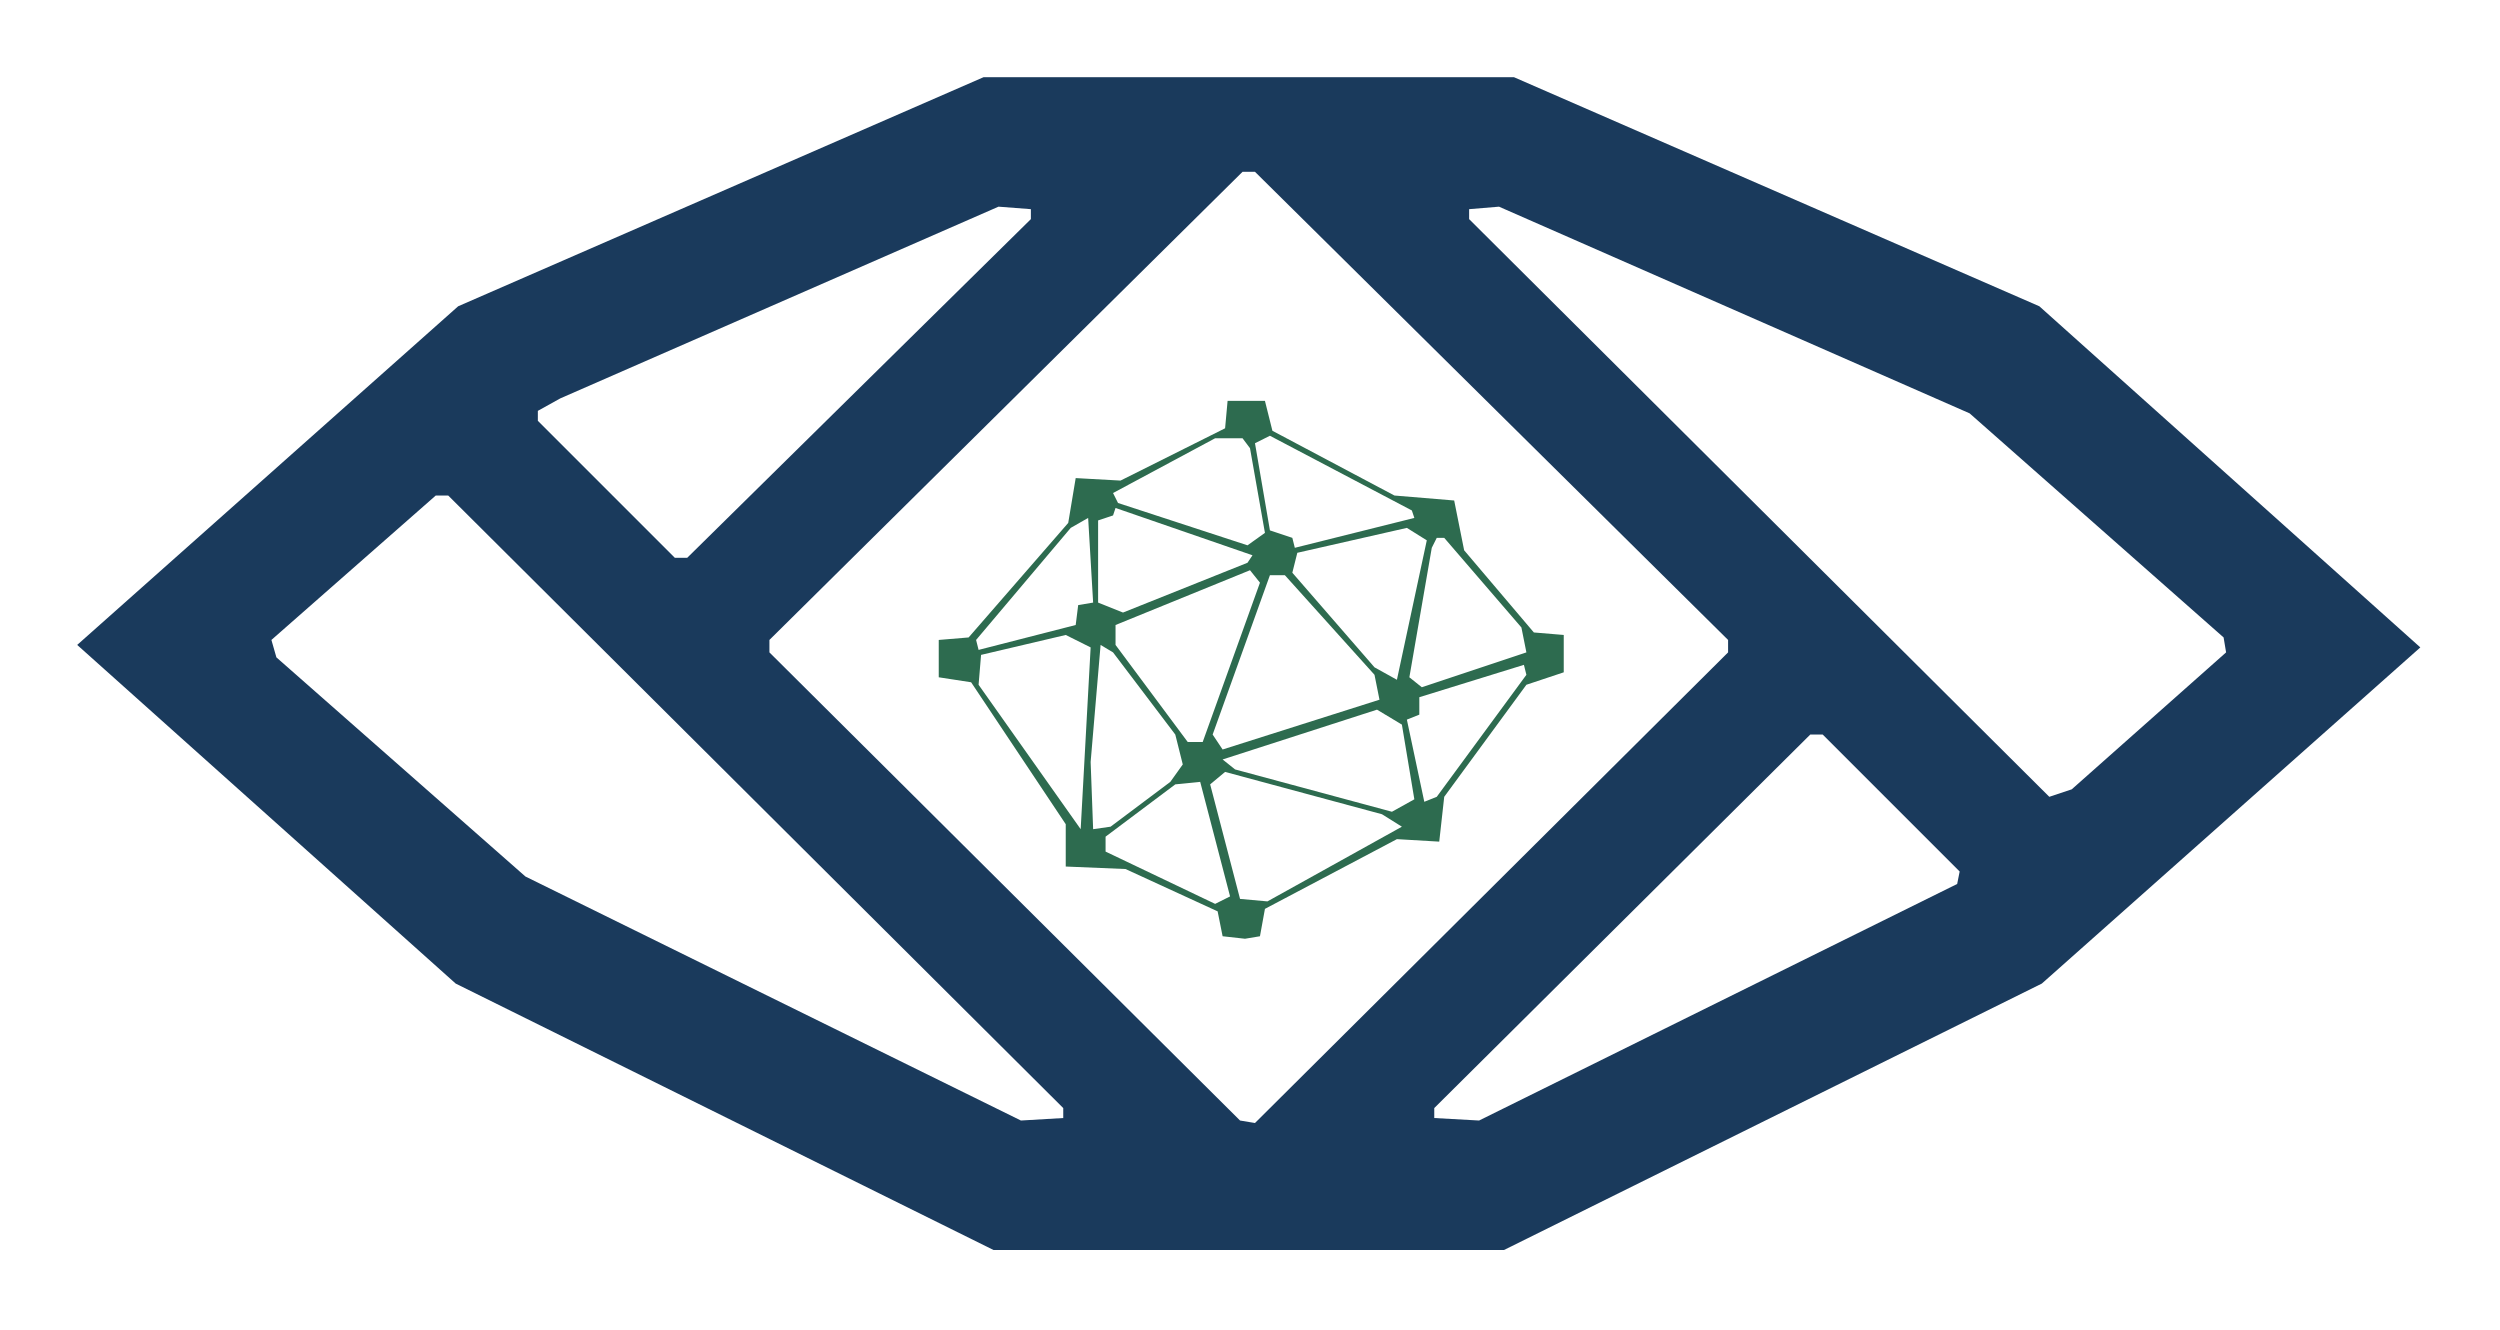
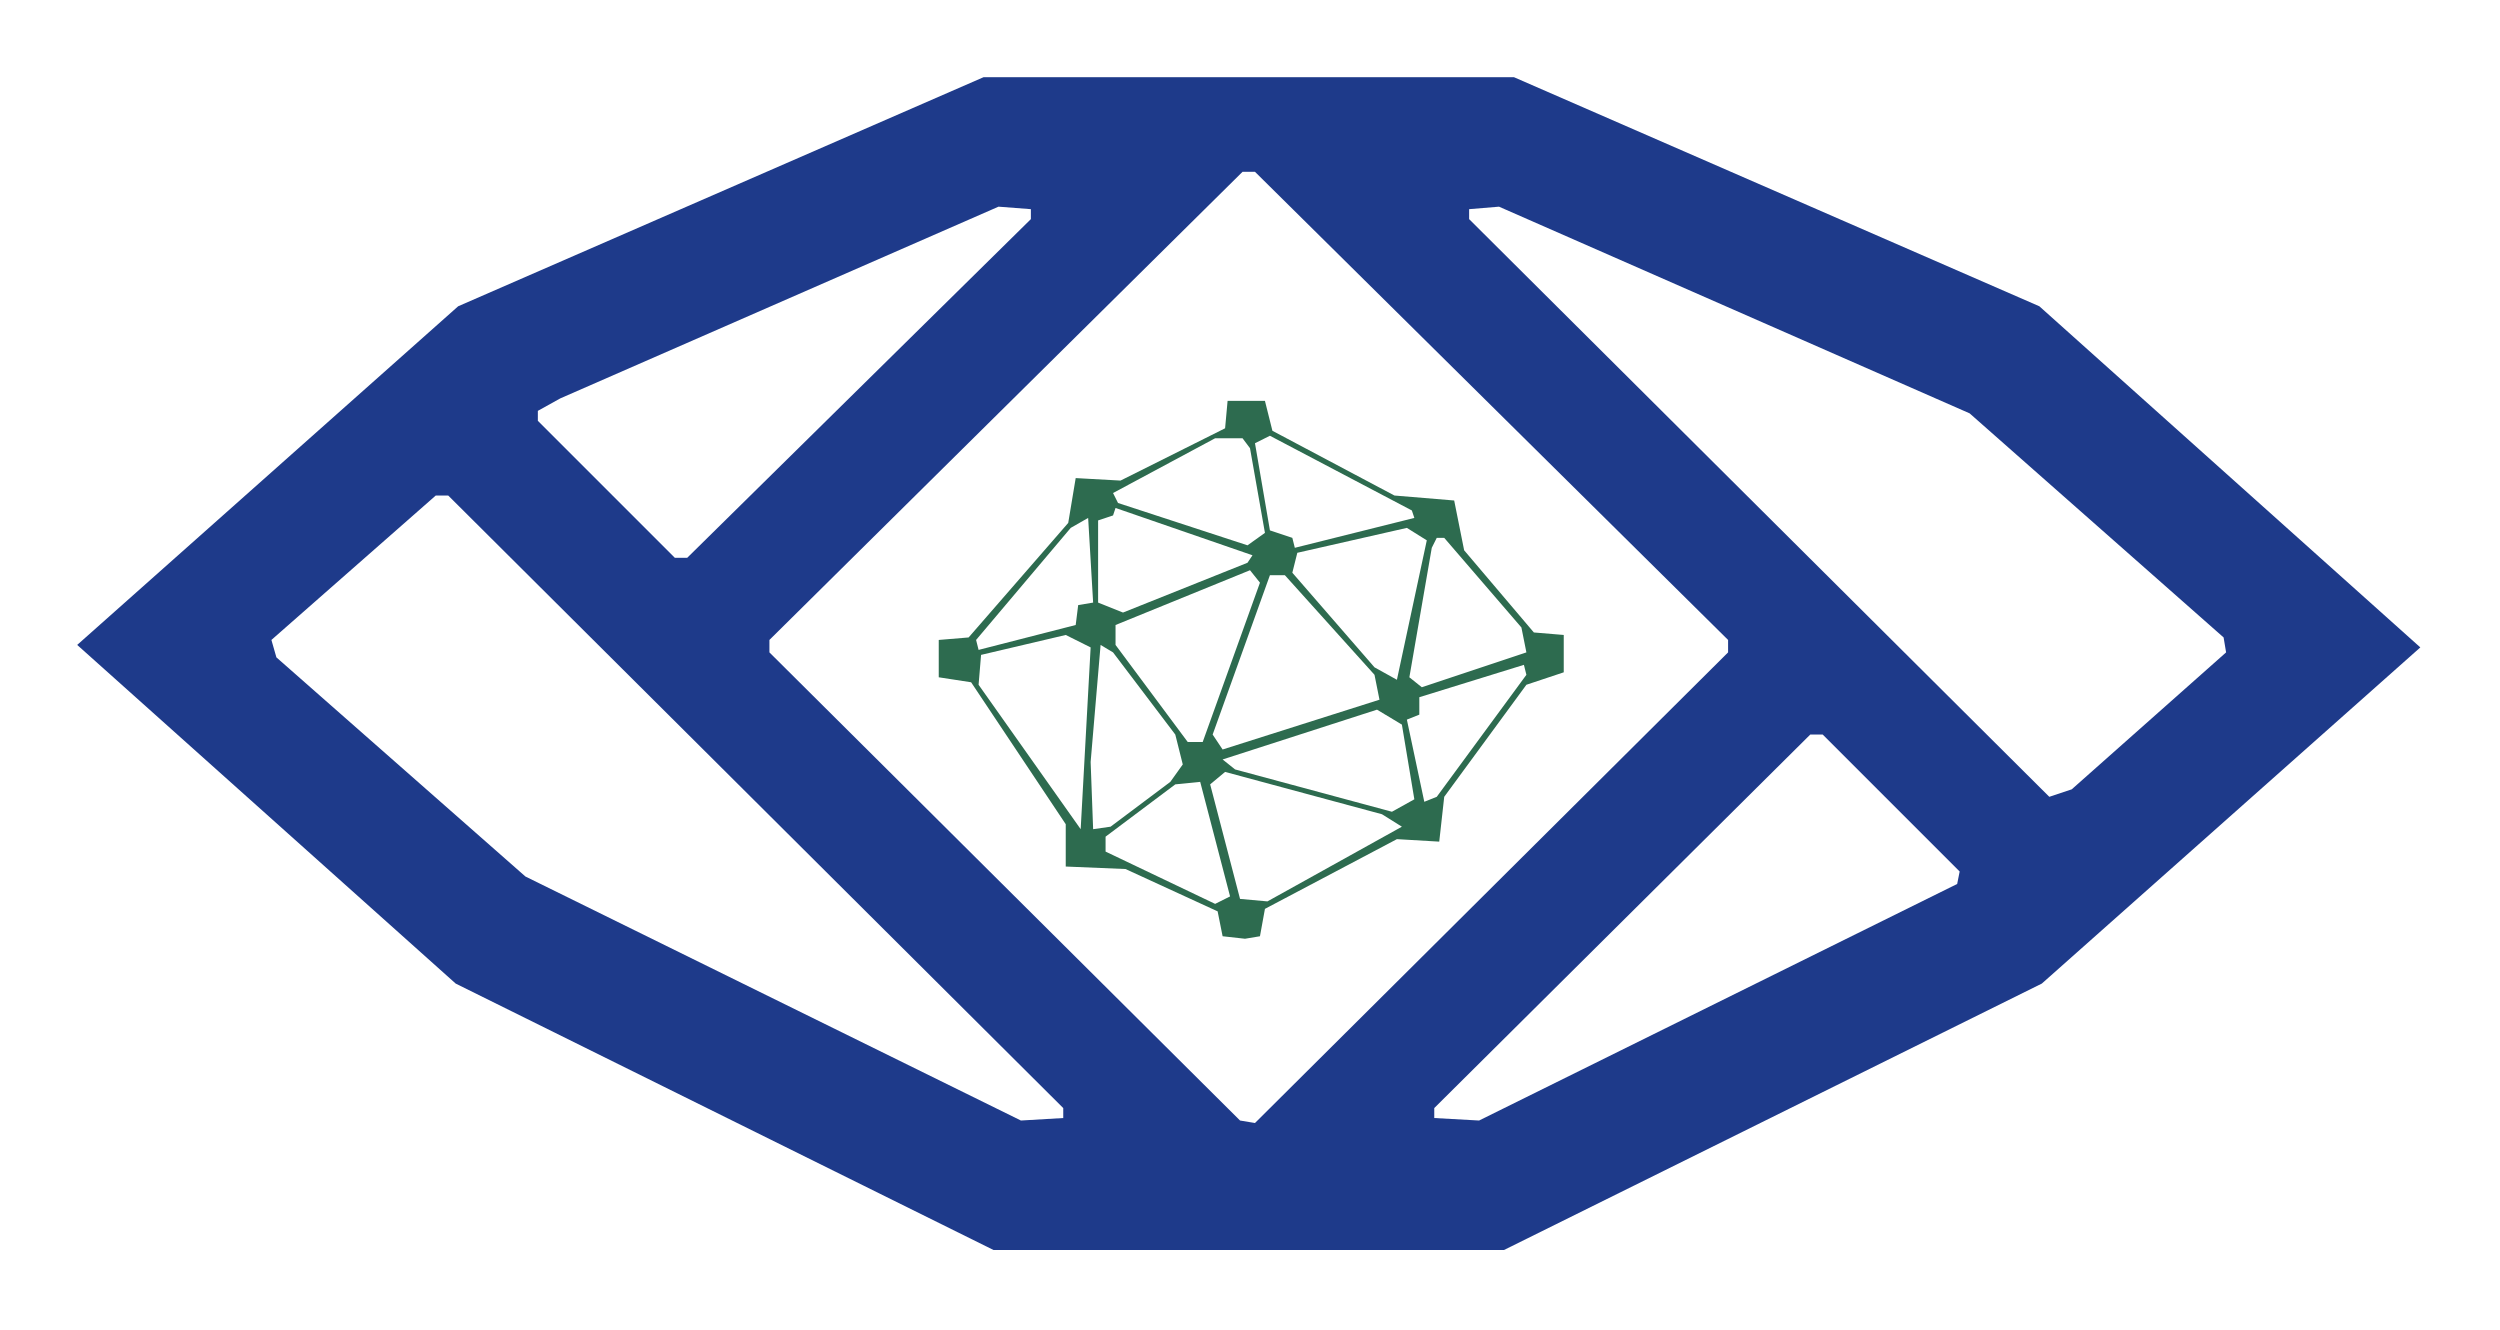
<svg xmlns="http://www.w3.org/2000/svg" viewBox="0 0 1004 534">
-   <path d="M31,259 L183,395 L399,502 L604,502 L820,395 L972,260 L819,123 L608,31 L395,31 L184,123 Z M787,350 L786,355 L594,450 L576,449 L576,445 L727,295 L732,295 Z M109,257 L175,199 L180,199 L427,445 L427,449 L410,450 L211,352 L111,264 Z M590,84 L602,83 L791,166 L893,256 L894,262 L832,317 L823,320 L590,88 Z M414,84 L414,88 L276,224 L271,224 L216,169 L216,165 L225,160 L401,83 Z M499,69 L504,69 L694,257 L694,262 L504,451 L498,450 L309,262 L309,257 Z" fill="#1a3a5c" fill-rule="evenodd" />
+   <path d="M31,259 L183,395 L399,502 L604,502 L820,395 L972,260 L819,123 L608,31 L395,31 L184,123 Z M787,350 L786,355 L594,450 L576,449 L576,445 L727,295 L732,295 Z M109,257 L175,199 L180,199 L427,445 L427,449 L410,450 L211,352 L111,264 Z M590,84 L602,83 L791,166 L893,256 L894,262 L832,317 L823,320 L590,88 Z M414,84 L414,88 L276,224 L271,224 L216,169 L216,165 L225,160 L401,83 Z M499,69 L504,69 L694,257 L694,262 L504,451 L498,450 L309,262 L309,257 Z" fill="#1e3a8a" fill-rule="evenodd" />
  <path d="M508,161 L493,161 L492,172 L450,193 L432,192 L429,210 L389,256 L377,257 L377,272 L390,274 L428,331 L428,348 L452,349 L489,366 L491,376 L500,377 L506,376 L508,365 L561,337 L578,338 L580,320 L613,275 L628,270 L628,255 L616,254 L588,221 L584,201 L560,199 L511,173 Z M444,336 L472,315 L482,314 L494,360 L488,363 L444,342 Z M486,315 L492,310 L555,327 L563,332 L509,362 L498,361 Z M568,321 L559,326 L496,309 L491,305 L553,285 L563,291 Z M612,267 L613,271 L577,320 L572,322 L565,289 L570,287 L570,280 Z M442,259 L447,262 L472,295 L475,307 L470,314 L446,332 L439,333 L438,306 Z M394,263 L428,255 L438,260 L434,333 L393,275 Z M516,231 L552,271 L554,281 L491,301 L487,295 L510,231 Z M502,229 L506,234 L483,298 L477,298 L448,259 L448,251 Z M580,216 L611,252 L613,262 L571,276 L566,272 L575,220 L577,216 Z M521,222 L565,212 L573,217 L561,273 L552,268 L519,230 Z M437,208 L439,242 L433,243 L432,251 L393,261 L392,257 L430,212 Z M441,242 L441,209 L447,207 L448,204 L503,223 L501,226 L451,246 Z M504,178 L510,175 L567,205 L568,208 L520,220 L519,216 L510,213 Z M508,214 L501,219 L449,202 L447,198 L488,176 L499,176 L502,180 Z" fill="#2d6b4f" fill-rule="evenodd" />
</svg>
